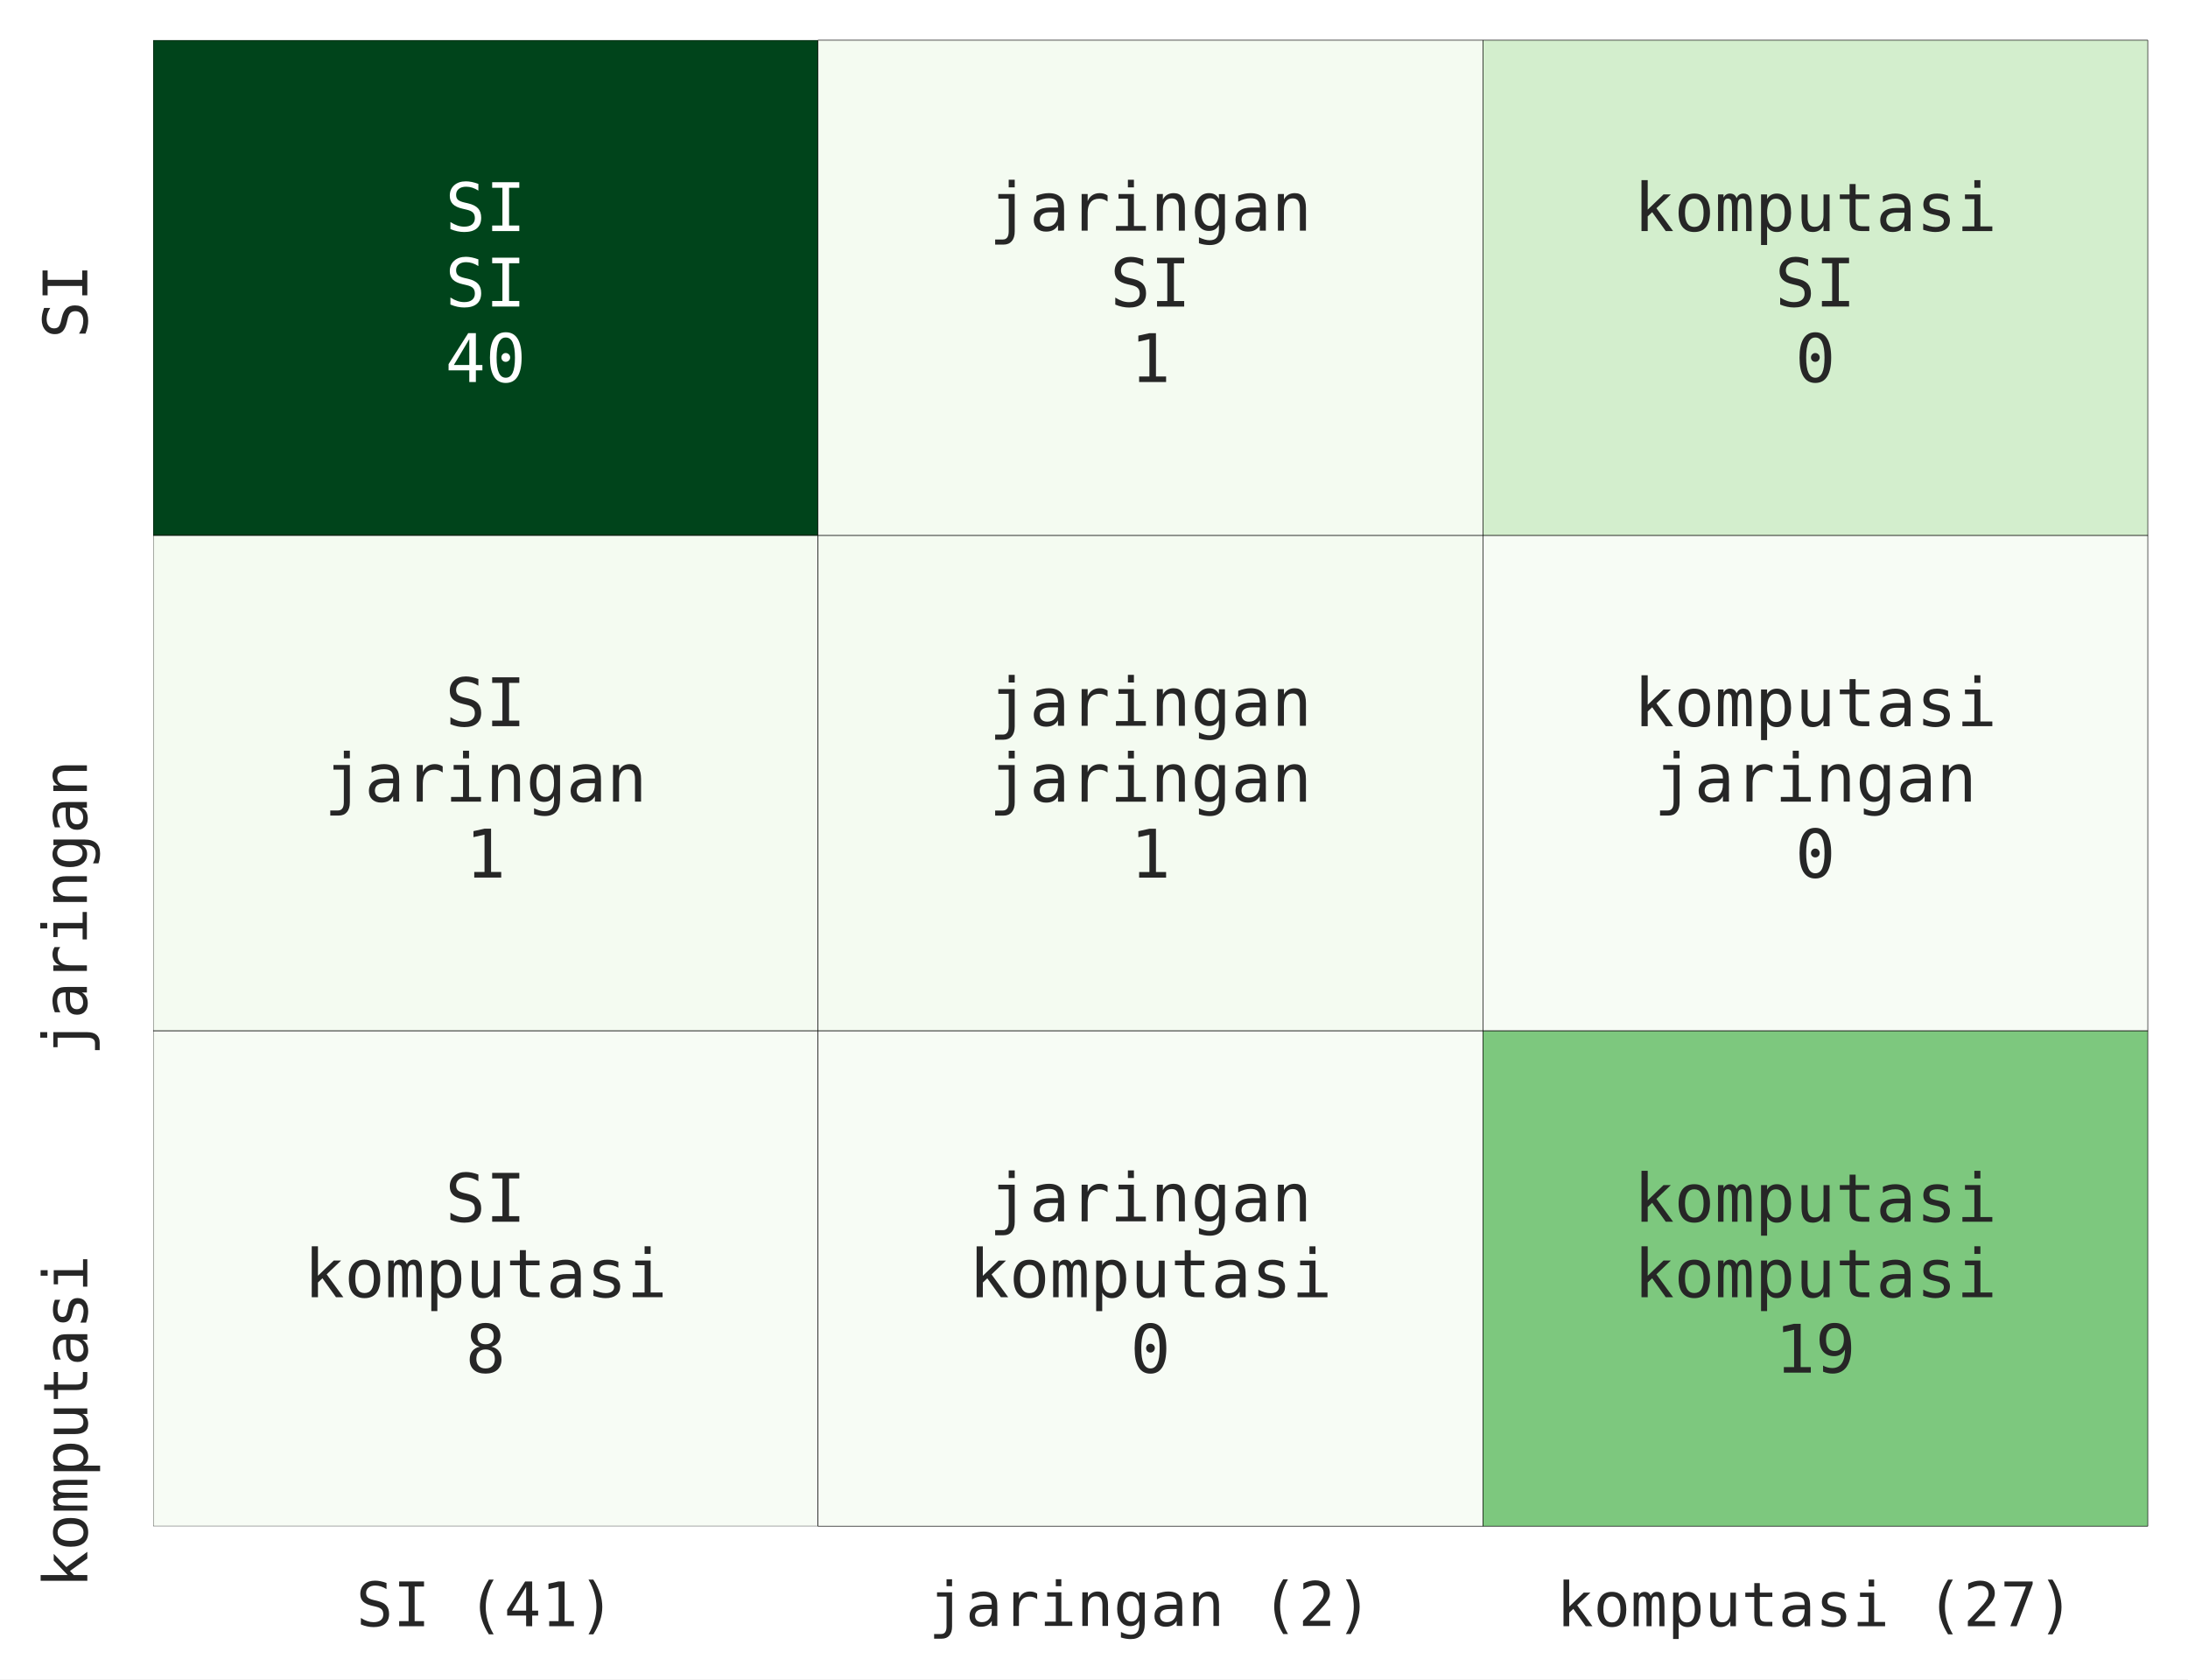
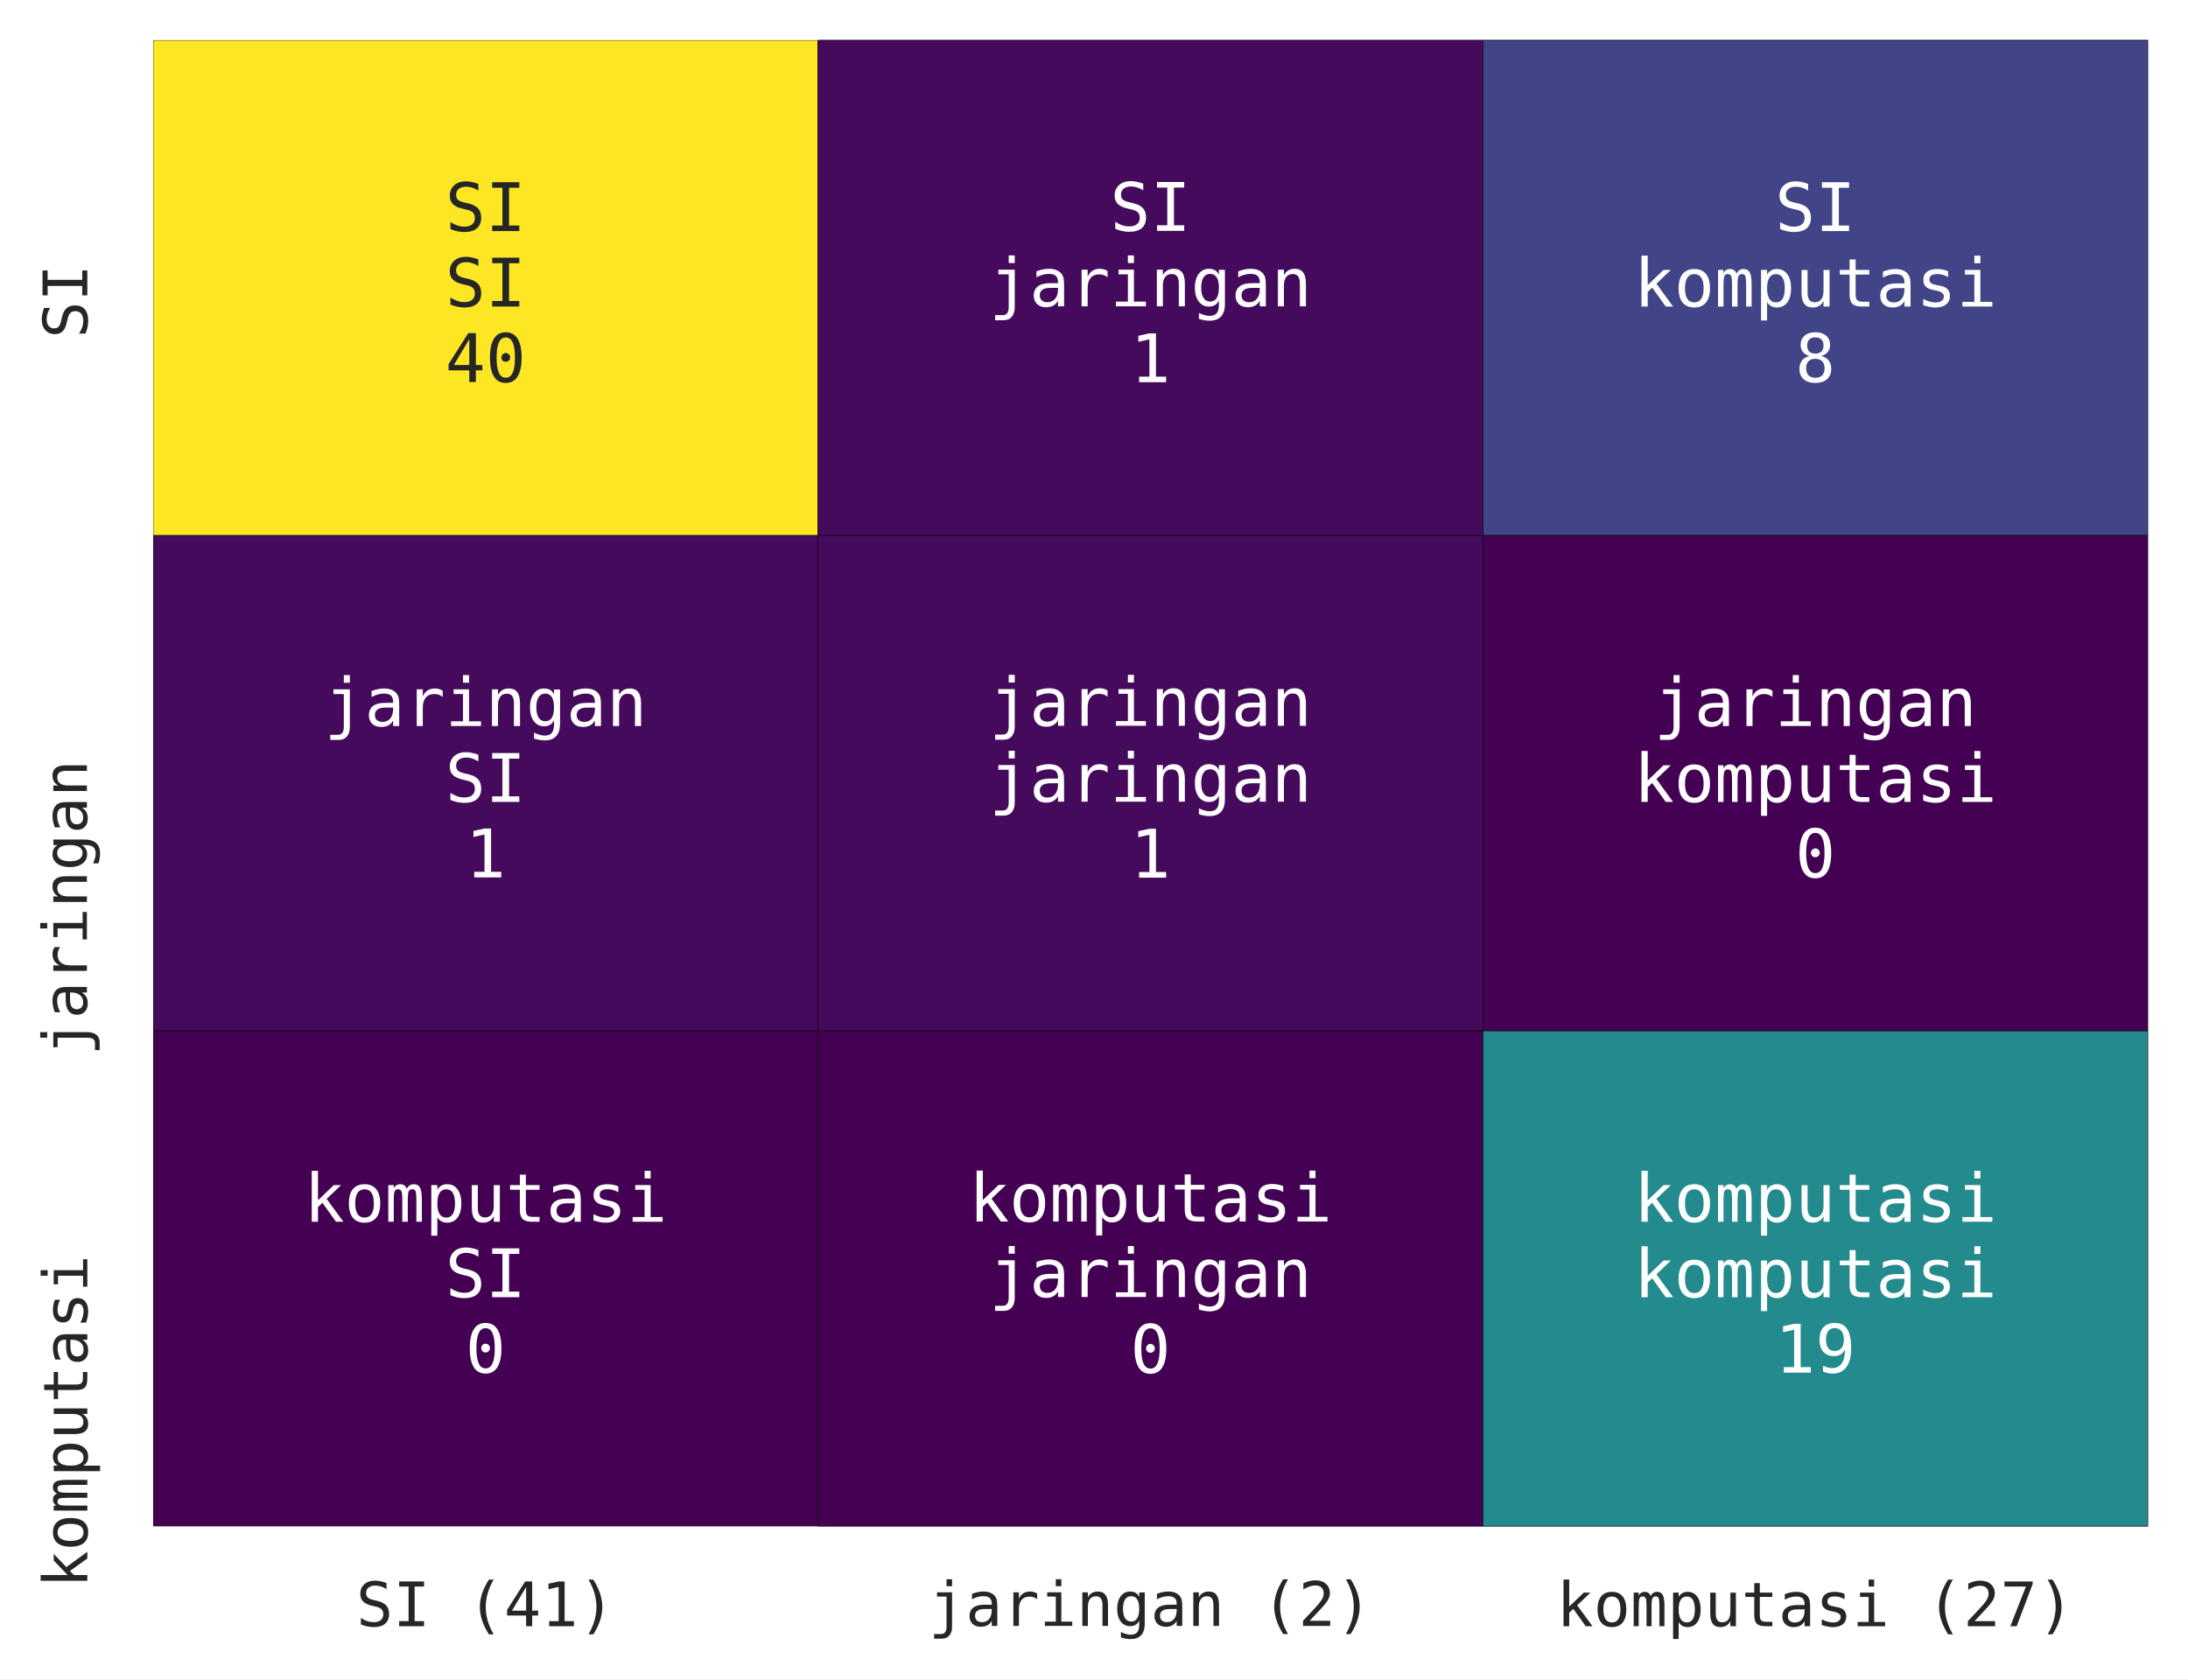
<svg xmlns="http://www.w3.org/2000/svg" xmlns:xlink="http://www.w3.org/1999/xlink" height="300.734pt" version="1.1" viewBox="0 0 391.742 300.734" width="391.742pt">
  <defs>
    <style type="text/css">*{stroke-linecap:butt;stroke-linejoin:round;}</style>
  </defs>
  <g id="figure_1">
    <g id="patch_1">
      <path d="M -0 300.734  L 391.742 300.734  L 391.742 0  L -0 0  z " style="fill:#ffffff;" />
    </g>
    <g id="axes_1">
      <g id="patch_2">
        <path d="M 27.422 273.312  L 384.542 273.312  L 384.542 7.2  L 27.422 7.2  z " style="fill:#eaeaf2;" />
      </g>
      <g id="matplotlib.axis_1">
        <g id="xtick_1">
          <g id="text_1">
            <g style="fill:#262626;" transform="translate(63.76336 291.2287)scale(0.11 -0.11)">
              <defs>
                <path d="M 49.422 70.406  L 49.422 60.406  Q 44.922 63.281 40.406 64.75  Q 35.891 66.219 31.297 66.219  Q 24.312 66.219 20.266 62.969  Q 16.219 59.719 16.219 54.203  Q 16.219 49.359 18.875 46.812  Q 21.531 44.281 28.812 42.578  L 33.984 41.406  Q 44.234 39.016 48.922 33.891  Q 53.609 28.766 53.609 19.922  Q 53.609 9.516 47.156 4.047  Q 40.719 -1.422 28.422 -1.422  Q 23.297 -1.422 18.109 -0.312  Q 12.938 0.781 7.719 2.984  L 7.719 13.484  Q 13.328 9.906 18.328 8.25  Q 23.344 6.594 28.422 6.594  Q 35.891 6.594 40.031 9.938  Q 44.188 13.281 44.188 19.281  Q 44.188 24.75 41.328 27.625  Q 38.484 30.516 31.391 32.078  L 26.125 33.297  Q 15.969 35.594 11.375 40.234  Q 6.781 44.875 6.781 52.688  Q 6.781 62.453 13.344 68.328  Q 19.922 74.219 30.812 74.219  Q 35.016 74.219 39.641 73.266  Q 44.281 72.312 49.422 70.406  z " id="DejaVuSansMono-83" />
                <path d="M 9.812 72.906  L 50.297 72.906  L 50.297 64.594  L 35.016 64.594  L 35.016 8.297  L 50.297 8.297  L 50.297 0  L 9.812 0  L 9.812 8.297  L 25.094 8.297  L 25.094 64.594  L 9.812 64.594  z " id="DejaVuSansMono-73" />
                <path id="DejaVuSansMono-32" />
                <path d="M 43.219 75.875  Q 36.719 64.75 33.516 53.688  Q 30.328 42.625 30.328 31.391  Q 30.328 20.219 33.516 9.125  Q 36.719 -1.953 43.219 -13.188  L 35.406 -13.188  Q 28.031 -1.562 24.406 9.438  Q 20.797 20.453 20.797 31.391  Q 20.797 42.281 24.406 53.312  Q 28.031 64.359 35.406 75.875  z " id="DejaVuSansMono-40" />
                <path d="M 35.891 63.922  L 12.891 25.391  L 35.891 25.391  z M 34.281 72.906  L 45.703 72.906  L 45.703 25.391  L 55.422 25.391  L 55.422 17.391  L 45.703 17.391  L 45.703 0  L 35.891 0  L 35.891 17.391  L 4.984 17.391  L 4.984 26.703  z " id="DejaVuSansMono-52" />
                <path d="M 13.188 8.297  L 28.516 8.297  L 28.516 64.016  L 12.016 60.297  L 12.016 69.281  L 28.422 72.906  L 38.281 72.906  L 38.281 8.297  L 53.422 8.297  L 53.422 0  L 13.188 0  z " id="DejaVuSansMono-49" />
                <path d="M 17 75.875  L 24.812 75.875  Q 32.172 64.359 35.781 53.312  Q 39.406 42.281 39.406 31.391  Q 39.406 20.406 35.781 9.375  Q 32.172 -1.656 24.812 -13.188  L 17 -13.188  Q 23.484 -1.859 26.688 9.219  Q 29.891 20.312 29.891 31.391  Q 29.891 42.531 26.688 53.609  Q 23.484 64.703 17 75.875  z " id="DejaVuSansMono-41" />
              </defs>
              <use xlink:href="#DejaVuSansMono-83" />
              <use x="60.205" xlink:href="#DejaVuSansMono-73" />
              <use x="120.41" xlink:href="#DejaVuSansMono-32" />
              <use x="180.615" xlink:href="#DejaVuSansMono-40" />
              <use x="240.82" xlink:href="#DejaVuSansMono-52" />
              <use x="301.025" xlink:href="#DejaVuSansMono-49" />
              <use x="361.23" xlink:href="#DejaVuSansMono-41" />
            </g>
          </g>
        </g>
        <g id="xtick_2">
          <g id="text_2">
            <g style="fill:#262626;" transform="translate(166.2475 291.1703)scale(0.11 -0.11)">
              <defs>
                <path d="M 29.297 -0.984  L 29.297 47.703  L 13.812 47.703  L 13.812 54.688  L 38.281 54.688  L 38.281 -0.984  Q 38.281 -10.5 33.906 -15.641  Q 29.547 -20.797 21.484 -20.797  L 9.078 -20.797  L 9.078 -13.188  L 20.516 -13.188  Q 24.906 -13.188 27.094 -10.125  Q 29.297 -7.078 29.297 -0.984  z M 29.297 75.984  L 38.281 75.984  L 38.281 64.594  L 29.297 64.594  z " id="DejaVuSansMono-106" />
                <path d="M 34.281 27.484  L 31.297 27.484  Q 23.438 27.484 19.453 24.719  Q 15.484 21.969 15.484 16.5  Q 15.484 11.578 18.453 8.844  Q 21.438 6.109 26.703 6.109  Q 34.125 6.109 38.375 11.25  Q 42.625 16.406 42.672 25.484  L 42.672 27.484  z M 51.703 31.203  L 51.703 0  L 42.672 0  L 42.672 8.109  Q 39.797 3.219 35.422 0.891  Q 31.062 -1.422 24.812 -1.422  Q 16.453 -1.422 11.469 3.297  Q 6.5 8.016 6.5 15.922  Q 6.5 25.047 12.625 29.781  Q 18.75 34.516 30.609 34.516  L 42.672 34.516  L 42.672 35.938  Q 42.625 42.484 39.344 45.438  Q 36.078 48.391 28.906 48.391  Q 24.312 48.391 19.625 47.062  Q 14.938 45.75 10.5 43.219  L 10.5 52.203  Q 15.484 54.109 20.047 55.047  Q 24.609 56 28.906 56  Q 35.688 56 40.5 54  Q 45.312 52 48.297 48  Q 50.141 45.562 50.922 41.969  Q 51.703 38.375 51.703 31.203  z " id="DejaVuSansMono-97" />
                <path d="M 56.391 43.406  Q 53.516 45.656 50.531 46.672  Q 47.562 47.703 44 47.703  Q 35.594 47.703 31.141 42.422  Q 26.703 37.156 26.703 27.203  L 26.703 0  L 17.672 0  L 17.672 54.688  L 26.703 54.688  L 26.703 44  Q 28.953 49.812 33.609 52.906  Q 38.281 56 44.672 56  Q 48 56 50.875 55.172  Q 53.766 54.344 56.391 52.594  z " id="DejaVuSansMono-114" />
                <path d="M 12.5 54.688  L 35.5 54.688  L 35.5 6.984  L 53.328 6.984  L 53.328 0  L 8.688 0  L 8.688 6.984  L 26.516 6.984  L 26.516 47.703  L 12.5 47.703  z M 26.516 75.984  L 35.5 75.984  L 35.5 64.594  L 26.516 64.594  z " id="DejaVuSansMono-105" />
                <path d="M 51.312 33.891  L 51.312 0  L 42.281 0  L 42.281 33.891  Q 42.281 41.266 39.688 44.719  Q 37.109 48.188 31.594 48.188  Q 25.297 48.188 21.891 43.719  Q 18.5 39.266 18.5 30.906  L 18.5 0  L 9.516 0  L 9.516 54.688  L 18.5 54.688  L 18.5 46.484  Q 20.906 51.172 25 53.578  Q 29.109 56 34.719 56  Q 43.062 56 47.188 50.5  Q 51.312 45.016 51.312 33.891  z " id="DejaVuSansMono-110" />
                <path d="M 41.891 27.781  Q 41.891 37.891 38.594 43.141  Q 35.297 48.391 29 48.391  Q 22.406 48.391 18.938 43.141  Q 15.484 37.891 15.484 27.781  Q 15.484 17.672 18.969 12.375  Q 22.469 7.078 29.109 7.078  Q 35.297 7.078 38.594 12.391  Q 41.891 17.719 41.891 27.781  z M 50.875 3.516  Q 50.875 -8.797 45.062 -15.141  Q 39.266 -21.484 27.984 -21.484  Q 24.266 -21.484 20.203 -20.797  Q 16.156 -20.125 12.109 -18.797  L 12.109 -9.906  Q 16.891 -12.156 20.797 -13.234  Q 24.703 -14.312 27.984 -14.312  Q 35.25 -14.312 38.562 -10.344  Q 41.891 -6.391 41.891 2.203  L 41.891 2.594  L 41.891 8.688  Q 39.75 4.109 36.031 1.859  Q 32.328 -0.391 27 -0.391  Q 17.438 -0.391 11.719 7.266  Q 6 14.938 6 27.781  Q 6 40.672 11.719 48.328  Q 17.438 56 27 56  Q 32.281 56 35.938 53.906  Q 39.594 51.812 41.891 47.406  L 41.891 54.5  L 50.875 54.5  z " id="DejaVuSansMono-103" />
                <path d="M 18.219 8.297  L 51.703 8.297  L 51.703 0  L 7.422 0  L 7.422 8.297  Q 16.547 17.922 23.375 25.297  Q 30.219 32.672 32.812 35.688  Q 37.703 41.656 39.406 45.344  Q 41.109 49.031 41.109 52.875  Q 41.109 58.984 37.516 62.453  Q 33.938 65.922 27.688 65.922  Q 23.25 65.922 18.359 64.312  Q 13.484 62.703 8.016 59.422  L 8.016 69.391  Q 13.031 71.781 17.891 73  Q 22.75 74.219 27.484 74.219  Q 38.188 74.219 44.703 68.531  Q 51.219 62.844 51.219 53.609  Q 51.219 48.922 49.047 44.234  Q 46.875 39.547 42 33.891  Q 39.266 30.719 34.062 25.094  Q 28.859 19.484 18.219 8.297  z " id="DejaVuSansMono-50" />
              </defs>
              <use xlink:href="#DejaVuSansMono-106" />
              <use x="60.205" xlink:href="#DejaVuSansMono-97" />
              <use x="120.41" xlink:href="#DejaVuSansMono-114" />
              <use x="180.615" xlink:href="#DejaVuSansMono-105" />
              <use x="240.82" xlink:href="#DejaVuSansMono-110" />
              <use x="301.025" xlink:href="#DejaVuSansMono-103" />
              <use x="361.23" xlink:href="#DejaVuSansMono-97" />
              <use x="421.436" xlink:href="#DejaVuSansMono-110" />
              <use x="481.641" xlink:href="#DejaVuSansMono-32" />
              <use x="541.846" xlink:href="#DejaVuSansMono-40" />
              <use x="602.051" xlink:href="#DejaVuSansMono-50" />
              <use x="662.256" xlink:href="#DejaVuSansMono-41" />
            </g>
          </g>
        </g>
        <g id="xtick_3">
          <g id="text_3">
            <g style="fill:#262626;" transform="translate(278.6652 291.2287)scale(0.11 -0.11)">
              <defs>
                <path d="M 11.531 75.984  L 20.797 75.984  L 20.797 31.984  L 44.391 54.688  L 55.328 54.688  L 33.797 34.078  L 58.688 0  L 47.703 0  L 27.484 28.219  L 20.797 21.922  L 20.797 0  L 11.531 0  z " id="DejaVuSansMono-107" />
                <path d="M 30.078 48.391  Q 23.25 48.391 19.734 43.062  Q 16.219 37.75 16.219 27.297  Q 16.219 16.891 19.734 11.547  Q 23.25 6.203 30.078 6.203  Q 36.969 6.203 40.484 11.547  Q 44 16.891 44 27.297  Q 44 37.75 40.484 43.062  Q 36.969 48.391 30.078 48.391  z M 30.078 56  Q 41.453 56 47.484 48.625  Q 53.516 41.266 53.516 27.297  Q 53.516 13.281 47.5 5.922  Q 41.5 -1.422 30.078 -1.422  Q 18.703 -1.422 12.688 5.922  Q 6.688 13.281 6.688 27.297  Q 6.688 41.266 12.688 48.625  Q 18.703 56 30.078 56  z " id="DejaVuSansMono-111" />
                <path d="M 33.016 49.125  Q 34.672 52.641 37.234 54.312  Q 39.797 56 43.406 56  Q 50 56 52.703 50.891  Q 55.422 45.797 55.422 31.688  L 55.422 0  L 47.219 0  L 47.219 31.297  Q 47.219 42.875 45.922 45.672  Q 44.625 48.484 41.219 48.484  Q 37.312 48.484 35.859 45.484  Q 34.422 42.484 34.422 31.297  L 34.422 0  L 26.219 0  L 26.219 31.297  Q 26.219 43.016 24.828 45.75  Q 23.438 48.484 19.828 48.484  Q 16.266 48.484 14.875 45.484  Q 13.484 42.484 13.484 31.297  L 13.484 0  L 5.328 0  L 5.328 54.688  L 13.484 54.688  L 13.484 50  Q 15.094 52.938 17.5 54.469  Q 19.922 56 23 56  Q 26.703 56 29.172 54.297  Q 31.641 52.594 33.016 49.125  z " id="DejaVuSansMono-109" />
                <path d="M 18.312 6.891  L 18.312 -20.797  L 9.281 -20.797  L 9.281 54.688  L 18.312 54.688  L 18.312 47.703  Q 20.562 51.766 24.297 53.875  Q 28.031 56 32.906 56  Q 42.828 56 48.469 48.328  Q 54.109 40.672 54.109 27.094  Q 54.109 13.766 48.438 6.172  Q 42.781 -1.422 32.906 -1.422  Q 27.938 -1.422 24.188 0.703  Q 20.453 2.828 18.312 6.891  z M 44.672 27.297  Q 44.672 37.75 41.375 43.062  Q 38.094 48.391 31.594 48.391  Q 25.047 48.391 21.672 43.047  Q 18.312 37.703 18.312 27.297  Q 18.312 16.938 21.672 11.562  Q 25.047 6.203 31.594 6.203  Q 38.094 6.203 41.375 11.516  Q 44.672 16.844 44.672 27.297  z " id="DejaVuSansMono-112" />
                <path d="M 9.516 20.703  L 9.516 54.594  L 18.5 54.594  L 18.5 20.703  Q 18.5 13.328 21.109 9.859  Q 23.734 6.391 29.203 6.391  Q 35.547 6.391 38.906 10.859  Q 42.281 15.328 42.281 23.688  L 42.281 54.594  L 51.312 54.594  L 51.312 0  L 42.281 0  L 42.281 8.203  Q 39.891 3.469 35.766 1.016  Q 31.641 -1.422 26.125 -1.422  Q 17.719 -1.422 13.609 4.078  Q 9.516 9.578 9.516 20.703  z " id="DejaVuSansMono-117" />
                <path d="M 29.984 70.219  L 29.984 54.688  L 50.391 54.688  L 50.391 47.703  L 29.984 47.703  L 29.984 18.016  Q 29.984 11.969 32.281 9.562  Q 34.578 7.172 40.281 7.172  L 50.391 7.172  L 50.391 0  L 39.406 0  Q 29.297 0 25.141 4.047  Q 21 8.109 21 18.016  L 21 47.703  L 6.391 47.703  L 6.391 54.688  L 21 54.688  L 21 70.219  z " id="DejaVuSansMono-116" />
                <path d="M 47.516 52.781  L 47.516 44  Q 43.656 46.234 39.75 47.359  Q 35.844 48.484 31.781 48.484  Q 25.688 48.484 22.672 46.5  Q 19.672 44.531 19.672 40.484  Q 19.672 36.812 21.922 35  Q 24.172 33.203 33.109 31.5  L 36.719 30.812  Q 43.406 29.547 46.844 25.734  Q 50.297 21.922 50.297 15.828  Q 50.297 7.719 44.531 3.141  Q 38.766 -1.422 28.516 -1.422  Q 24.469 -1.422 20.016 -0.562  Q 15.578 0.297 10.406 2  L 10.406 11.281  Q 15.438 8.688 20.016 7.391  Q 24.609 6.109 28.719 6.109  Q 34.672 6.109 37.938 8.516  Q 41.219 10.938 41.219 15.281  Q 41.219 21.531 29.25 23.922  L 28.859 24.031  L 25.484 24.703  Q 17.719 26.219 14.156 29.812  Q 10.594 33.406 10.594 39.594  Q 10.594 47.469 15.906 51.734  Q 21.234 56 31.109 56  Q 35.5 56 39.547 55.188  Q 43.609 54.391 47.516 52.781  z " id="DejaVuSansMono-115" />
                <path d="M 6.781 72.906  L 52.688 72.906  L 52.688 68.703  L 26.609 0  L 16.312 0  L 41.703 64.594  L 6.781 64.594  z " id="DejaVuSansMono-55" />
              </defs>
              <use xlink:href="#DejaVuSansMono-107" />
              <use x="60.205" xlink:href="#DejaVuSansMono-111" />
              <use x="120.41" xlink:href="#DejaVuSansMono-109" />
              <use x="180.615" xlink:href="#DejaVuSansMono-112" />
              <use x="240.82" xlink:href="#DejaVuSansMono-117" />
              <use x="301.025" xlink:href="#DejaVuSansMono-116" />
              <use x="361.23" xlink:href="#DejaVuSansMono-97" />
              <use x="421.436" xlink:href="#DejaVuSansMono-115" />
              <use x="481.641" xlink:href="#DejaVuSansMono-105" />
              <use x="541.846" xlink:href="#DejaVuSansMono-32" />
              <use x="602.051" xlink:href="#DejaVuSansMono-40" />
              <use x="662.256" xlink:href="#DejaVuSansMono-50" />
              <use x="722.461" xlink:href="#DejaVuSansMono-55" />
              <use x="782.666" xlink:href="#DejaVuSansMono-41" />
            </g>
          </g>
        </g>
      </g>
      <g id="matplotlib.axis_2">
        <g id="ytick_1">
          <g id="text_4">
            <g style="fill:#262626;" transform="translate(15.63391 60.58833)rotate(-90)scale(0.11 -0.11)">
              <use xlink:href="#DejaVuSansMono-83" />
              <use x="60.205" xlink:href="#DejaVuSansMono-73" />
            </g>
          </g>
        </g>
        <g id="ytick_2">
          <g id="text_5">
            <g style="fill:#262626;" transform="translate(15.55828 189.0556)rotate(-90)scale(0.11 -0.11)">
              <use xlink:href="#DejaVuSansMono-106" />
              <use x="60.205" xlink:href="#DejaVuSansMono-97" />
              <use x="120.41" xlink:href="#DejaVuSansMono-114" />
              <use x="180.615" xlink:href="#DejaVuSansMono-105" />
              <use x="240.82" xlink:href="#DejaVuSansMono-110" />
              <use x="301.025" xlink:href="#DejaVuSansMono-103" />
              <use x="361.23" xlink:href="#DejaVuSansMono-97" />
              <use x="421.436" xlink:href="#DejaVuSansMono-110" />
            </g>
          </g>
        </g>
        <g id="ytick_3">
          <g id="text_6">
            <g style="fill:#262626;" transform="translate(15.63391 284.3527)rotate(-90)scale(0.11 -0.11)">
              <use xlink:href="#DejaVuSansMono-107" />
              <use x="60.205" xlink:href="#DejaVuSansMono-111" />
              <use x="120.41" xlink:href="#DejaVuSansMono-109" />
              <use x="180.615" xlink:href="#DejaVuSansMono-112" />
              <use x="240.82" xlink:href="#DejaVuSansMono-117" />
              <use x="301.025" xlink:href="#DejaVuSansMono-116" />
              <use x="361.23" xlink:href="#DejaVuSansMono-97" />
              <use x="421.436" xlink:href="#DejaVuSansMono-115" />
              <use x="481.641" xlink:href="#DejaVuSansMono-105" />
            </g>
          </g>
        </g>
      </g>
      <g id="QuadMesh_1">
-         <path clip-path="url(#pee3fe8e410)" d="M 27.422 7.2  L 146.462 7.2  L 146.462 95.904  L 27.422 95.904  L 27.422 7.2  " style="fill:#00441b;stroke:#000000;stroke-width:0.1;" />
-         <path clip-path="url(#pee3fe8e410)" d="M 146.462 7.2  L 265.502 7.2  L 265.502 95.904  L 146.462 95.904  L 146.462 7.2  " style="fill:#f4fbf1;stroke:#000000;stroke-width:0.1;" />
-         <path clip-path="url(#pee3fe8e410)" d="M 265.502 7.2  L 384.542 7.2  L 384.542 95.904  L 265.502 95.904  L 265.502 7.2  " style="fill:#d3eecd;stroke:#000000;stroke-width:0.1;" />
-         <path clip-path="url(#pee3fe8e410)" d="M 27.422 95.904  L 146.462 95.904  L 146.462 184.608  L 27.422 184.608  L 27.422 95.904  " style="fill:#f4fbf1;stroke:#000000;stroke-width:0.1;" />
-         <path clip-path="url(#pee3fe8e410)" d="M 146.462 95.904  L 265.502 95.904  L 265.502 184.608  L 146.462 184.608  L 146.462 95.904  " style="fill:#f4fbf1;stroke:#000000;stroke-width:0.1;" />
-         <path clip-path="url(#pee3fe8e410)" d="M 265.502 95.904  L 384.542 95.904  L 384.542 184.608  L 265.502 184.608  L 265.502 95.904  " style="fill:#f7fcf5;stroke:#000000;stroke-width:0.1;" />
-         <path clip-path="url(#pee3fe8e410)" d="M 27.422 184.608  L 146.462 184.608  L 146.462 273.312  L 27.422 273.312  L 27.422 184.608  " style="fill:#f7fcf5;stroke:#000000;stroke-width:0.1;" />
-         <path clip-path="url(#pee3fe8e410)" d="M 146.462 184.608  L 265.502 184.608  L 265.502 273.312  L 146.462 273.312  L 146.462 184.608  " style="fill:#f7fcf5;stroke:#000000;stroke-width:0.1;" />
-         <path clip-path="url(#pee3fe8e410)" d="M 265.502 184.608  L 384.542 184.608  L 384.542 273.312  L 265.502 273.312  L 265.502 184.608  " style="fill:#7dc87e;stroke:#000000;stroke-width:0.1;" />
+         <path clip-path="url(#pb90d864014)" d="M 27.422 7.2  L 146.462 7.2  L 146.462 95.904  L 27.422 95.904  L 27.422 7.2  " style="fill:#fde725;stroke:#000000;stroke-width:0.1;" />
+         <path clip-path="url(#pb90d864014)" d="M 146.462 7.2  L 265.502 7.2  L 265.502 95.904  L 146.462 95.904  L 146.462 7.2  " style="fill:#460a5d;stroke:#000000;stroke-width:0.1;" />
+         <path clip-path="url(#pb90d864014)" d="M 265.502 7.2  L 384.542 7.2  L 384.542 95.904  L 265.502 95.904  L 265.502 7.2  " style="fill:#414487;stroke:#000000;stroke-width:0.1;" />
+         <path clip-path="url(#pb90d864014)" d="M 27.422 95.904  L 146.462 95.904  L 146.462 184.608  L 27.422 184.608  L 27.422 95.904  " style="fill:#460a5d;stroke:#000000;stroke-width:0.1;" />
+         <path clip-path="url(#pb90d864014)" d="M 146.462 95.904  L 265.502 95.904  L 265.502 184.608  L 146.462 184.608  L 146.462 95.904  " style="fill:#460a5d;stroke:#000000;stroke-width:0.1;" />
+         <path clip-path="url(#pb90d864014)" d="M 265.502 95.904  L 384.542 95.904  L 384.542 184.608  L 265.502 184.608  L 265.502 95.904  " style="fill:#440154;stroke:#000000;stroke-width:0.1;" />
+         <path clip-path="url(#pb90d864014)" d="M 27.422 184.608  L 146.462 184.608  L 146.462 273.312  L 27.422 273.312  L 27.422 184.608  " style="fill:#440154;stroke:#000000;stroke-width:0.1;" />
+         <path clip-path="url(#pb90d864014)" d="M 146.462 184.608  L 265.502 184.608  L 265.502 273.312  L 146.462 273.312  L 146.462 184.608  " style="fill:#440154;stroke:#000000;stroke-width:0.1;" />
+         <path clip-path="url(#pb90d864014)" d="M 265.502 184.608  L 384.542 184.608  L 384.542 273.312  L 265.502 273.312  L 265.502 184.608  " style="fill:#238a8d;stroke:#000000;stroke-width:0.1;" />
      </g>
      <g id="text_7">
-         <g style="fill:#ffffff;" transform="translate(79.71719 41.38125)scale(0.12 -0.12)">
-           <use xlink:href="#DejaVuSansMono-83" />
-           <use x="60.205" xlink:href="#DejaVuSansMono-73" />
-         </g>
-         <g style="fill:#ffffff;" transform="translate(79.71719 54.89513)scale(0.12 -0.12)">
-           <use xlink:href="#DejaVuSansMono-83" />
-           <use x="60.205" xlink:href="#DejaVuSansMono-73" />
-         </g>
-         <g style="fill:#ffffff;" transform="translate(79.71719 68.409)scale(0.12 -0.12)">
+         <g style="fill:#262626;" transform="translate(79.71719 41.38125)scale(0.12 -0.12)">
+           <use xlink:href="#DejaVuSansMono-83" />
+           <use x="60.205" xlink:href="#DejaVuSansMono-73" />
+         </g>
+         <g style="fill:#262626;" transform="translate(79.71719 54.89513)scale(0.12 -0.12)">
+           <use xlink:href="#DejaVuSansMono-83" />
+           <use x="60.205" xlink:href="#DejaVuSansMono-73" />
+         </g>
+         <g style="fill:#262626;" transform="translate(79.71719 68.409)scale(0.12 -0.12)">
          <defs>
            <path d="M 23.578 36.625  Q 23.578 39.312 25.453 41.266  Q 27.344 43.219 29.984 43.219  Q 32.719 43.219 34.672 41.266  Q 36.625 39.312 36.625 36.625  Q 36.625 33.891 34.688 31.984  Q 32.766 30.078 29.984 30.078  Q 27.25 30.078 25.406 31.938  Q 23.578 33.797 23.578 36.625  z M 30.078 66.406  Q 23.188 66.406 19.797 58.984  Q 16.406 51.562 16.406 36.375  Q 16.406 21.234 19.797 13.812  Q 23.188 6.391 30.078 6.391  Q 37.016 6.391 40.406 13.812  Q 43.797 21.234 43.797 36.375  Q 43.797 51.562 40.406 58.984  Q 37.016 66.406 30.078 66.406  z M 30.078 74.219  Q 41.75 74.219 47.734 64.641  Q 53.719 55.078 53.719 36.375  Q 53.719 17.719 47.734 8.141  Q 41.75 -1.422 30.078 -1.422  Q 18.406 -1.422 12.453 8.141  Q 6.5 17.719 6.5 36.375  Q 6.5 55.078 12.453 64.641  Q 18.406 74.219 30.078 74.219  z " id="DejaVuSansMono-48" />
          </defs>
          <use xlink:href="#DejaVuSansMono-52" />
          <use x="60.205" xlink:href="#DejaVuSansMono-48" />
        </g>
      </g>
      <g id="text_8">
-         <g style="fill:#262626;" transform="translate(177.0841 41.30812)scale(0.12 -0.12)">
-           <use xlink:href="#DejaVuSansMono-106" />
-           <use x="60.205" xlink:href="#DejaVuSansMono-97" />
-           <use x="120.41" xlink:href="#DejaVuSansMono-114" />
-           <use x="180.615" xlink:href="#DejaVuSansMono-105" />
-           <use x="240.82" xlink:href="#DejaVuSansMono-110" />
-           <use x="301.025" xlink:href="#DejaVuSansMono-103" />
-           <use x="361.23" xlink:href="#DejaVuSansMono-97" />
-           <use x="421.436" xlink:href="#DejaVuSansMono-110" />
-         </g>
-         <g style="fill:#262626;" transform="translate(198.7572 54.9045)scale(0.12 -0.12)">
-           <use xlink:href="#DejaVuSansMono-83" />
-           <use x="60.205" xlink:href="#DejaVuSansMono-73" />
-         </g>
-         <g style="fill:#262626;" transform="translate(202.3694 68.41837)scale(0.12 -0.12)">
+         <g style="fill:#ffffff;" transform="translate(198.7572 41.34)scale(0.12 -0.12)">
+           <use xlink:href="#DejaVuSansMono-83" />
+           <use x="60.205" xlink:href="#DejaVuSansMono-73" />
+         </g>
+         <g style="fill:#ffffff;" transform="translate(177.0841 54.85388)scale(0.12 -0.12)">
+           <use xlink:href="#DejaVuSansMono-106" />
+           <use x="60.205" xlink:href="#DejaVuSansMono-97" />
+           <use x="120.41" xlink:href="#DejaVuSansMono-114" />
+           <use x="180.615" xlink:href="#DejaVuSansMono-105" />
+           <use x="240.82" xlink:href="#DejaVuSansMono-110" />
+           <use x="301.025" xlink:href="#DejaVuSansMono-103" />
+           <use x="361.23" xlink:href="#DejaVuSansMono-97" />
+           <use x="421.436" xlink:href="#DejaVuSansMono-110" />
+         </g>
+         <g style="fill:#ffffff;" transform="translate(202.3694 68.45025)scale(0.12 -0.12)">
          <use xlink:href="#DejaVuSansMono-49" />
        </g>
      </g>
      <g id="text_9">
-         <g style="fill:#262626;" transform="translate(292.5119 41.38125)scale(0.12 -0.12)">
-           <use xlink:href="#DejaVuSansMono-107" />
-           <use x="60.205" xlink:href="#DejaVuSansMono-111" />
-           <use x="120.41" xlink:href="#DejaVuSansMono-109" />
-           <use x="180.615" xlink:href="#DejaVuSansMono-112" />
-           <use x="240.82" xlink:href="#DejaVuSansMono-117" />
-           <use x="301.025" xlink:href="#DejaVuSansMono-116" />
-           <use x="361.23" xlink:href="#DejaVuSansMono-97" />
-           <use x="421.436" xlink:href="#DejaVuSansMono-115" />
-           <use x="481.641" xlink:href="#DejaVuSansMono-105" />
-         </g>
-         <g style="fill:#262626;" transform="translate(317.7972 54.89513)scale(0.12 -0.12)">
-           <use xlink:href="#DejaVuSansMono-83" />
-           <use x="60.205" xlink:href="#DejaVuSansMono-73" />
-         </g>
-         <g style="fill:#262626;" transform="translate(321.4094 68.409)scale(0.12 -0.12)">
-           <use xlink:href="#DejaVuSansMono-48" />
-         </g>
-       </g>
-       <g id="text_10">
-         <g style="fill:#262626;" transform="translate(79.71719 130.044)scale(0.12 -0.12)">
-           <use xlink:href="#DejaVuSansMono-83" />
-           <use x="60.205" xlink:href="#DejaVuSansMono-73" />
-         </g>
-         <g style="fill:#262626;" transform="translate(58.04406 143.5579)scale(0.12 -0.12)">
-           <use xlink:href="#DejaVuSansMono-106" />
-           <use x="60.205" xlink:href="#DejaVuSansMono-97" />
-           <use x="120.41" xlink:href="#DejaVuSansMono-114" />
-           <use x="180.615" xlink:href="#DejaVuSansMono-105" />
-           <use x="240.82" xlink:href="#DejaVuSansMono-110" />
-           <use x="301.025" xlink:href="#DejaVuSansMono-103" />
-           <use x="361.23" xlink:href="#DejaVuSansMono-97" />
-           <use x="421.436" xlink:href="#DejaVuSansMono-110" />
-         </g>
-         <g style="fill:#262626;" transform="translate(83.32937 157.1542)scale(0.12 -0.12)">
-           <use xlink:href="#DejaVuSansMono-49" />
-         </g>
-       </g>
-       <g id="text_11">
-         <g style="fill:#262626;" transform="translate(177.0841 129.9709)scale(0.12 -0.12)">
-           <use xlink:href="#DejaVuSansMono-106" />
-           <use x="60.205" xlink:href="#DejaVuSansMono-97" />
-           <use x="120.41" xlink:href="#DejaVuSansMono-114" />
-           <use x="180.615" xlink:href="#DejaVuSansMono-105" />
-           <use x="240.82" xlink:href="#DejaVuSansMono-110" />
-           <use x="301.025" xlink:href="#DejaVuSansMono-103" />
-           <use x="361.23" xlink:href="#DejaVuSansMono-97" />
-           <use x="421.436" xlink:href="#DejaVuSansMono-110" />
-         </g>
-         <g style="fill:#262626;" transform="translate(177.0841 143.5673)scale(0.12 -0.12)">
-           <use xlink:href="#DejaVuSansMono-106" />
-           <use x="60.205" xlink:href="#DejaVuSansMono-97" />
-           <use x="120.41" xlink:href="#DejaVuSansMono-114" />
-           <use x="180.615" xlink:href="#DejaVuSansMono-105" />
-           <use x="240.82" xlink:href="#DejaVuSansMono-110" />
-           <use x="301.025" xlink:href="#DejaVuSansMono-103" />
-           <use x="361.23" xlink:href="#DejaVuSansMono-97" />
-           <use x="421.436" xlink:href="#DejaVuSansMono-110" />
-         </g>
-         <g style="fill:#262626;" transform="translate(202.3694 157.1636)scale(0.12 -0.12)">
-           <use xlink:href="#DejaVuSansMono-49" />
-         </g>
-       </g>
-       <g id="text_12">
-         <g style="fill:#262626;" transform="translate(292.5119 130.044)scale(0.12 -0.12)">
-           <use xlink:href="#DejaVuSansMono-107" />
-           <use x="60.205" xlink:href="#DejaVuSansMono-111" />
-           <use x="120.41" xlink:href="#DejaVuSansMono-109" />
-           <use x="180.615" xlink:href="#DejaVuSansMono-112" />
-           <use x="240.82" xlink:href="#DejaVuSansMono-117" />
-           <use x="301.025" xlink:href="#DejaVuSansMono-116" />
-           <use x="361.23" xlink:href="#DejaVuSansMono-97" />
-           <use x="421.436" xlink:href="#DejaVuSansMono-115" />
-           <use x="481.641" xlink:href="#DejaVuSansMono-105" />
-         </g>
-         <g style="fill:#262626;" transform="translate(296.1241 143.5579)scale(0.12 -0.12)">
-           <use xlink:href="#DejaVuSansMono-106" />
-           <use x="60.205" xlink:href="#DejaVuSansMono-97" />
-           <use x="120.41" xlink:href="#DejaVuSansMono-114" />
-           <use x="180.615" xlink:href="#DejaVuSansMono-105" />
-           <use x="240.82" xlink:href="#DejaVuSansMono-110" />
-           <use x="301.025" xlink:href="#DejaVuSansMono-103" />
-           <use x="361.23" xlink:href="#DejaVuSansMono-97" />
-           <use x="421.436" xlink:href="#DejaVuSansMono-110" />
-         </g>
-         <g style="fill:#262626;" transform="translate(321.4094 157.1542)scale(0.12 -0.12)">
-           <use xlink:href="#DejaVuSansMono-48" />
-         </g>
-       </g>
-       <g id="text_13">
-         <g style="fill:#262626;" transform="translate(79.71719 218.7893)scale(0.12 -0.12)">
-           <use xlink:href="#DejaVuSansMono-83" />
-           <use x="60.205" xlink:href="#DejaVuSansMono-73" />
-         </g>
-         <g style="fill:#262626;" transform="translate(54.43187 232.3031)scale(0.12 -0.12)">
-           <use xlink:href="#DejaVuSansMono-107" />
-           <use x="60.205" xlink:href="#DejaVuSansMono-111" />
-           <use x="120.41" xlink:href="#DejaVuSansMono-109" />
-           <use x="180.615" xlink:href="#DejaVuSansMono-112" />
-           <use x="240.82" xlink:href="#DejaVuSansMono-117" />
-           <use x="301.025" xlink:href="#DejaVuSansMono-116" />
-           <use x="361.23" xlink:href="#DejaVuSansMono-97" />
-           <use x="421.436" xlink:href="#DejaVuSansMono-115" />
-           <use x="481.641" xlink:href="#DejaVuSansMono-105" />
-         </g>
-         <g style="fill:#262626;" transform="translate(83.32937 245.817)scale(0.12 -0.12)">
+         <g style="fill:#ffffff;" transform="translate(317.7972 41.38125)scale(0.12 -0.12)">
+           <use xlink:href="#DejaVuSansMono-83" />
+           <use x="60.205" xlink:href="#DejaVuSansMono-73" />
+         </g>
+         <g style="fill:#ffffff;" transform="translate(292.5119 54.89513)scale(0.12 -0.12)">
+           <use xlink:href="#DejaVuSansMono-107" />
+           <use x="60.205" xlink:href="#DejaVuSansMono-111" />
+           <use x="120.41" xlink:href="#DejaVuSansMono-109" />
+           <use x="180.615" xlink:href="#DejaVuSansMono-112" />
+           <use x="240.82" xlink:href="#DejaVuSansMono-117" />
+           <use x="301.025" xlink:href="#DejaVuSansMono-116" />
+           <use x="361.23" xlink:href="#DejaVuSansMono-97" />
+           <use x="421.436" xlink:href="#DejaVuSansMono-115" />
+           <use x="481.641" xlink:href="#DejaVuSansMono-105" />
+         </g>
+         <g style="fill:#ffffff;" transform="translate(321.4094 68.409)scale(0.12 -0.12)">
          <defs>
            <path d="M 30.078 34.625  Q 23.484 34.625 19.891 30.938  Q 16.312 27.25 16.312 20.516  Q 16.312 13.766 19.938 10.031  Q 23.578 6.297 30.078 6.297  Q 36.719 6.297 40.297 9.984  Q 43.891 13.672 43.891 20.516  Q 43.891 27.203 40.25 30.906  Q 36.625 34.625 30.078 34.625  z M 21.484 38.719  Q 15.188 40.328 11.641 44.719  Q 8.109 49.125 8.109 55.328  Q 8.109 64.016 14.016 69.109  Q 19.922 74.219 30.078 74.219  Q 40.281 74.219 46.188 69.109  Q 52.094 64.016 52.094 55.328  Q 52.094 49.125 48.547 44.719  Q 45.016 40.328 38.719 38.719  Q 46.047 37.109 49.922 32.219  Q 53.812 27.344 53.812 19.578  Q 53.812 9.719 47.516 4.141  Q 41.219 -1.422 30.078 -1.422  Q 18.953 -1.422 12.672 4.125  Q 6.391 9.672 6.391 19.484  Q 6.391 27.297 10.266 32.203  Q 14.156 37.109 21.484 38.719  z M 17.922 54.391  Q 17.922 48.531 21.047 45.453  Q 24.172 42.391 30.078 42.391  Q 36.031 42.391 39.156 45.453  Q 42.281 48.531 42.281 54.391  Q 42.281 60.359 39.172 63.484  Q 36.078 66.609 30.078 66.609  Q 24.172 66.609 21.047 63.453  Q 17.922 60.297 17.922 54.391  z " id="DejaVuSansMono-56" />
          </defs>
          <use xlink:href="#DejaVuSansMono-56" />
        </g>
      </g>
+       <g id="text_10">
+         <g style="fill:#ffffff;" transform="translate(58.04406 130.0121)scale(0.12 -0.12)">
+           <use xlink:href="#DejaVuSansMono-106" />
+           <use x="60.205" xlink:href="#DejaVuSansMono-97" />
+           <use x="120.41" xlink:href="#DejaVuSansMono-114" />
+           <use x="180.615" xlink:href="#DejaVuSansMono-105" />
+           <use x="240.82" xlink:href="#DejaVuSansMono-110" />
+           <use x="301.025" xlink:href="#DejaVuSansMono-103" />
+           <use x="361.23" xlink:href="#DejaVuSansMono-97" />
+           <use x="421.436" xlink:href="#DejaVuSansMono-110" />
+         </g>
+         <g style="fill:#ffffff;" transform="translate(79.71719 143.6085)scale(0.12 -0.12)">
+           <use xlink:href="#DejaVuSansMono-83" />
+           <use x="60.205" xlink:href="#DejaVuSansMono-73" />
+         </g>
+         <g style="fill:#ffffff;" transform="translate(83.32937 157.1224)scale(0.12 -0.12)">
+           <use xlink:href="#DejaVuSansMono-49" />
+         </g>
+       </g>
+       <g id="text_11">
+         <g style="fill:#ffffff;" transform="translate(177.0841 129.9709)scale(0.12 -0.12)">
+           <use xlink:href="#DejaVuSansMono-106" />
+           <use x="60.205" xlink:href="#DejaVuSansMono-97" />
+           <use x="120.41" xlink:href="#DejaVuSansMono-114" />
+           <use x="180.615" xlink:href="#DejaVuSansMono-105" />
+           <use x="240.82" xlink:href="#DejaVuSansMono-110" />
+           <use x="301.025" xlink:href="#DejaVuSansMono-103" />
+           <use x="361.23" xlink:href="#DejaVuSansMono-97" />
+           <use x="421.436" xlink:href="#DejaVuSansMono-110" />
+         </g>
+         <g style="fill:#ffffff;" transform="translate(177.0841 143.5673)scale(0.12 -0.12)">
+           <use xlink:href="#DejaVuSansMono-106" />
+           <use x="60.205" xlink:href="#DejaVuSansMono-97" />
+           <use x="120.41" xlink:href="#DejaVuSansMono-114" />
+           <use x="180.615" xlink:href="#DejaVuSansMono-105" />
+           <use x="240.82" xlink:href="#DejaVuSansMono-110" />
+           <use x="301.025" xlink:href="#DejaVuSansMono-103" />
+           <use x="361.23" xlink:href="#DejaVuSansMono-97" />
+           <use x="421.436" xlink:href="#DejaVuSansMono-110" />
+         </g>
+         <g style="fill:#ffffff;" transform="translate(202.3694 157.1636)scale(0.12 -0.12)">
+           <use xlink:href="#DejaVuSansMono-49" />
+         </g>
+       </g>
+       <g id="text_12">
+         <g style="fill:#ffffff;" transform="translate(296.1241 130.0121)scale(0.12 -0.12)">
+           <use xlink:href="#DejaVuSansMono-106" />
+           <use x="60.205" xlink:href="#DejaVuSansMono-97" />
+           <use x="120.41" xlink:href="#DejaVuSansMono-114" />
+           <use x="180.615" xlink:href="#DejaVuSansMono-105" />
+           <use x="240.82" xlink:href="#DejaVuSansMono-110" />
+           <use x="301.025" xlink:href="#DejaVuSansMono-103" />
+           <use x="361.23" xlink:href="#DejaVuSansMono-97" />
+           <use x="421.436" xlink:href="#DejaVuSansMono-110" />
+         </g>
+         <g style="fill:#ffffff;" transform="translate(292.5119 143.6085)scale(0.12 -0.12)">
+           <use xlink:href="#DejaVuSansMono-107" />
+           <use x="60.205" xlink:href="#DejaVuSansMono-111" />
+           <use x="120.41" xlink:href="#DejaVuSansMono-109" />
+           <use x="180.615" xlink:href="#DejaVuSansMono-112" />
+           <use x="240.82" xlink:href="#DejaVuSansMono-117" />
+           <use x="301.025" xlink:href="#DejaVuSansMono-116" />
+           <use x="361.23" xlink:href="#DejaVuSansMono-97" />
+           <use x="421.436" xlink:href="#DejaVuSansMono-115" />
+           <use x="481.641" xlink:href="#DejaVuSansMono-105" />
+         </g>
+         <g style="fill:#ffffff;" transform="translate(321.4094 157.1224)scale(0.12 -0.12)">
+           <use xlink:href="#DejaVuSansMono-48" />
+         </g>
+       </g>
+       <g id="text_13">
+         <g style="fill:#ffffff;" transform="translate(54.43187 218.7893)scale(0.12 -0.12)">
+           <use xlink:href="#DejaVuSansMono-107" />
+           <use x="60.205" xlink:href="#DejaVuSansMono-111" />
+           <use x="120.41" xlink:href="#DejaVuSansMono-109" />
+           <use x="180.615" xlink:href="#DejaVuSansMono-112" />
+           <use x="240.82" xlink:href="#DejaVuSansMono-117" />
+           <use x="301.025" xlink:href="#DejaVuSansMono-116" />
+           <use x="361.23" xlink:href="#DejaVuSansMono-97" />
+           <use x="421.436" xlink:href="#DejaVuSansMono-115" />
+           <use x="481.641" xlink:href="#DejaVuSansMono-105" />
+         </g>
+         <g style="fill:#ffffff;" transform="translate(79.71719 232.3031)scale(0.12 -0.12)">
+           <use xlink:href="#DejaVuSansMono-83" />
+           <use x="60.205" xlink:href="#DejaVuSansMono-73" />
+         </g>
+         <g style="fill:#ffffff;" transform="translate(83.32937 245.817)scale(0.12 -0.12)">
+           <use xlink:href="#DejaVuSansMono-48" />
+         </g>
+       </g>
      <g id="text_14">
-         <g style="fill:#262626;" transform="translate(177.0841 218.7161)scale(0.12 -0.12)">
-           <use xlink:href="#DejaVuSansMono-106" />
-           <use x="60.205" xlink:href="#DejaVuSansMono-97" />
-           <use x="120.41" xlink:href="#DejaVuSansMono-114" />
-           <use x="180.615" xlink:href="#DejaVuSansMono-105" />
-           <use x="240.82" xlink:href="#DejaVuSansMono-110" />
-           <use x="301.025" xlink:href="#DejaVuSansMono-103" />
-           <use x="361.23" xlink:href="#DejaVuSansMono-97" />
-           <use x="421.436" xlink:href="#DejaVuSansMono-110" />
-         </g>
-         <g style="fill:#262626;" transform="translate(173.4719 232.3125)scale(0.12 -0.12)">
-           <use xlink:href="#DejaVuSansMono-107" />
-           <use x="60.205" xlink:href="#DejaVuSansMono-111" />
-           <use x="120.41" xlink:href="#DejaVuSansMono-109" />
-           <use x="180.615" xlink:href="#DejaVuSansMono-112" />
-           <use x="240.82" xlink:href="#DejaVuSansMono-117" />
-           <use x="301.025" xlink:href="#DejaVuSansMono-116" />
-           <use x="361.23" xlink:href="#DejaVuSansMono-97" />
-           <use x="421.436" xlink:href="#DejaVuSansMono-115" />
-           <use x="481.641" xlink:href="#DejaVuSansMono-105" />
-         </g>
-         <g style="fill:#262626;" transform="translate(202.3694 245.8264)scale(0.12 -0.12)">
+         <g style="fill:#ffffff;" transform="translate(173.4719 218.748)scale(0.12 -0.12)">
+           <use xlink:href="#DejaVuSansMono-107" />
+           <use x="60.205" xlink:href="#DejaVuSansMono-111" />
+           <use x="120.41" xlink:href="#DejaVuSansMono-109" />
+           <use x="180.615" xlink:href="#DejaVuSansMono-112" />
+           <use x="240.82" xlink:href="#DejaVuSansMono-117" />
+           <use x="301.025" xlink:href="#DejaVuSansMono-116" />
+           <use x="361.23" xlink:href="#DejaVuSansMono-97" />
+           <use x="421.436" xlink:href="#DejaVuSansMono-115" />
+           <use x="481.641" xlink:href="#DejaVuSansMono-105" />
+         </g>
+         <g style="fill:#ffffff;" transform="translate(177.0841 232.2619)scale(0.12 -0.12)">
+           <use xlink:href="#DejaVuSansMono-106" />
+           <use x="60.205" xlink:href="#DejaVuSansMono-97" />
+           <use x="120.41" xlink:href="#DejaVuSansMono-114" />
+           <use x="180.615" xlink:href="#DejaVuSansMono-105" />
+           <use x="240.82" xlink:href="#DejaVuSansMono-110" />
+           <use x="301.025" xlink:href="#DejaVuSansMono-103" />
+           <use x="361.23" xlink:href="#DejaVuSansMono-97" />
+           <use x="421.436" xlink:href="#DejaVuSansMono-110" />
+         </g>
+         <g style="fill:#ffffff;" transform="translate(202.3694 245.8582)scale(0.12 -0.12)">
          <use xlink:href="#DejaVuSansMono-48" />
        </g>
      </g>
      <g id="text_15">
-         <g style="fill:#262626;" transform="translate(292.5119 218.7893)scale(0.12 -0.12)">
-           <use xlink:href="#DejaVuSansMono-107" />
-           <use x="60.205" xlink:href="#DejaVuSansMono-111" />
-           <use x="120.41" xlink:href="#DejaVuSansMono-109" />
-           <use x="180.615" xlink:href="#DejaVuSansMono-112" />
-           <use x="240.82" xlink:href="#DejaVuSansMono-117" />
-           <use x="301.025" xlink:href="#DejaVuSansMono-116" />
-           <use x="361.23" xlink:href="#DejaVuSansMono-97" />
-           <use x="421.436" xlink:href="#DejaVuSansMono-115" />
-           <use x="481.641" xlink:href="#DejaVuSansMono-105" />
-         </g>
-         <g style="fill:#262626;" transform="translate(292.5119 232.3031)scale(0.12 -0.12)">
-           <use xlink:href="#DejaVuSansMono-107" />
-           <use x="60.205" xlink:href="#DejaVuSansMono-111" />
-           <use x="120.41" xlink:href="#DejaVuSansMono-109" />
-           <use x="180.615" xlink:href="#DejaVuSansMono-112" />
-           <use x="240.82" xlink:href="#DejaVuSansMono-117" />
-           <use x="301.025" xlink:href="#DejaVuSansMono-116" />
-           <use x="361.23" xlink:href="#DejaVuSansMono-97" />
-           <use x="421.436" xlink:href="#DejaVuSansMono-115" />
-           <use x="481.641" xlink:href="#DejaVuSansMono-105" />
-         </g>
-         <g style="fill:#262626;" transform="translate(317.7972 245.817)scale(0.12 -0.12)">
+         <g style="fill:#ffffff;" transform="translate(292.5119 218.7893)scale(0.12 -0.12)">
+           <use xlink:href="#DejaVuSansMono-107" />
+           <use x="60.205" xlink:href="#DejaVuSansMono-111" />
+           <use x="120.41" xlink:href="#DejaVuSansMono-109" />
+           <use x="180.615" xlink:href="#DejaVuSansMono-112" />
+           <use x="240.82" xlink:href="#DejaVuSansMono-117" />
+           <use x="301.025" xlink:href="#DejaVuSansMono-116" />
+           <use x="361.23" xlink:href="#DejaVuSansMono-97" />
+           <use x="421.436" xlink:href="#DejaVuSansMono-115" />
+           <use x="481.641" xlink:href="#DejaVuSansMono-105" />
+         </g>
+         <g style="fill:#ffffff;" transform="translate(292.5119 232.3031)scale(0.12 -0.12)">
+           <use xlink:href="#DejaVuSansMono-107" />
+           <use x="60.205" xlink:href="#DejaVuSansMono-111" />
+           <use x="120.41" xlink:href="#DejaVuSansMono-109" />
+           <use x="180.615" xlink:href="#DejaVuSansMono-112" />
+           <use x="240.82" xlink:href="#DejaVuSansMono-117" />
+           <use x="301.025" xlink:href="#DejaVuSansMono-116" />
+           <use x="361.23" xlink:href="#DejaVuSansMono-97" />
+           <use x="421.436" xlink:href="#DejaVuSansMono-115" />
+           <use x="481.641" xlink:href="#DejaVuSansMono-105" />
+         </g>
+         <g style="fill:#ffffff;" transform="translate(317.7972 245.817)scale(0.12 -0.12)">
          <defs>
            <path d="M 29.109 32.328  Q 35.406 32.328 38.984 36.859  Q 42.578 41.406 42.578 49.422  Q 42.578 57.422 38.984 61.953  Q 35.406 66.5 29.109 66.5  Q 22.562 66.5 19.234 62.172  Q 15.922 57.859 15.922 49.422  Q 15.922 40.922 19.219 36.625  Q 22.516 32.328 29.109 32.328  z M 11.531 1.516  L 11.531 10.594  Q 14.594 8.797 18.062 7.844  Q 21.531 6.891 25.297 6.891  Q 34.672 6.891 39.469 13.938  Q 44.281 21 44.281 34.719  Q 42 29.828 37.844 27.219  Q 33.688 24.609 28.328 24.609  Q 17.781 24.609 11.984 31.094  Q 6.203 37.594 6.203 49.516  Q 6.203 61.281 12.125 67.75  Q 18.062 74.219 28.906 74.219  Q 41.609 74.219 47.516 65.078  Q 53.422 55.953 53.422 36.375  Q 53.422 17.969 46.312 8.266  Q 39.203 -1.422 25.688 -1.422  Q 22.125 -1.422 18.5 -0.656  Q 14.891 0.094 11.531 1.516  z " id="DejaVuSansMono-57" />
          </defs>
          <use xlink:href="#DejaVuSansMono-49" />
          <use x="60.205" xlink:href="#DejaVuSansMono-57" />
        </g>
      </g>
    </g>
  </g>
  <defs>
-     <clipPath id="pee3fe8e410">
+     <clipPath id="pb90d864014">
      <rect height="266.112" width="357.12" x="27.422" y="7.2" />
    </clipPath>
  </defs>
</svg>
